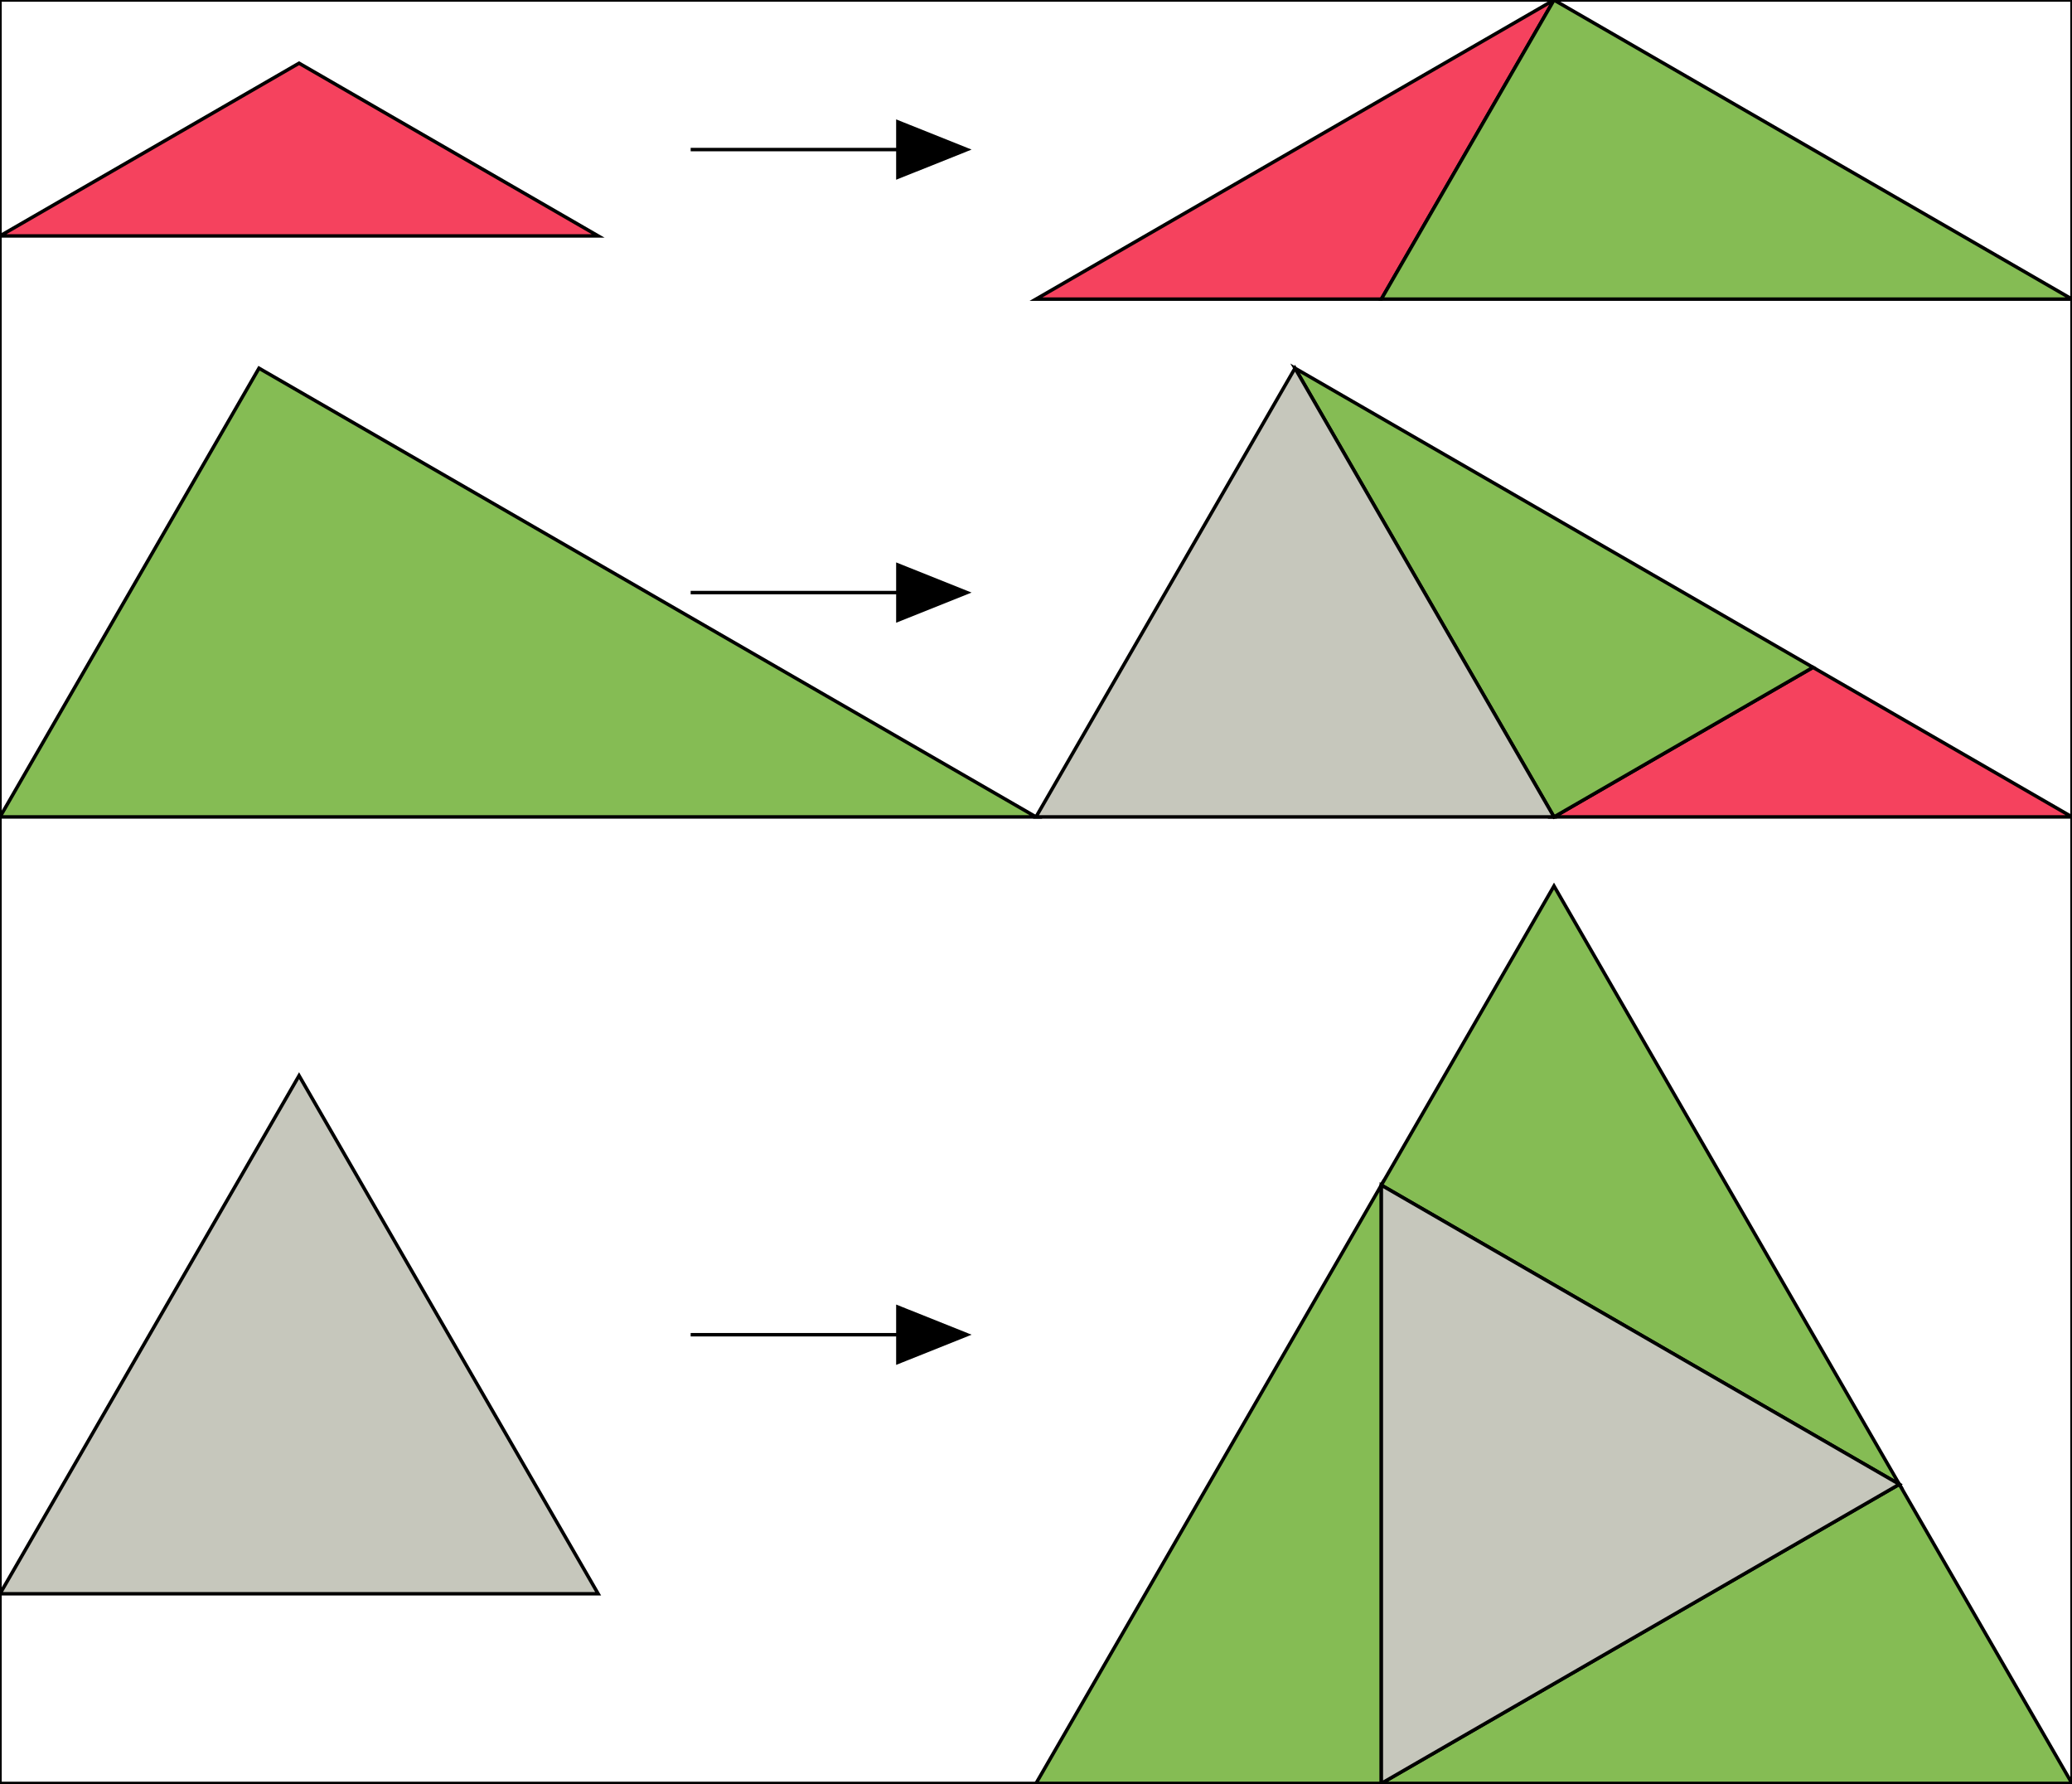
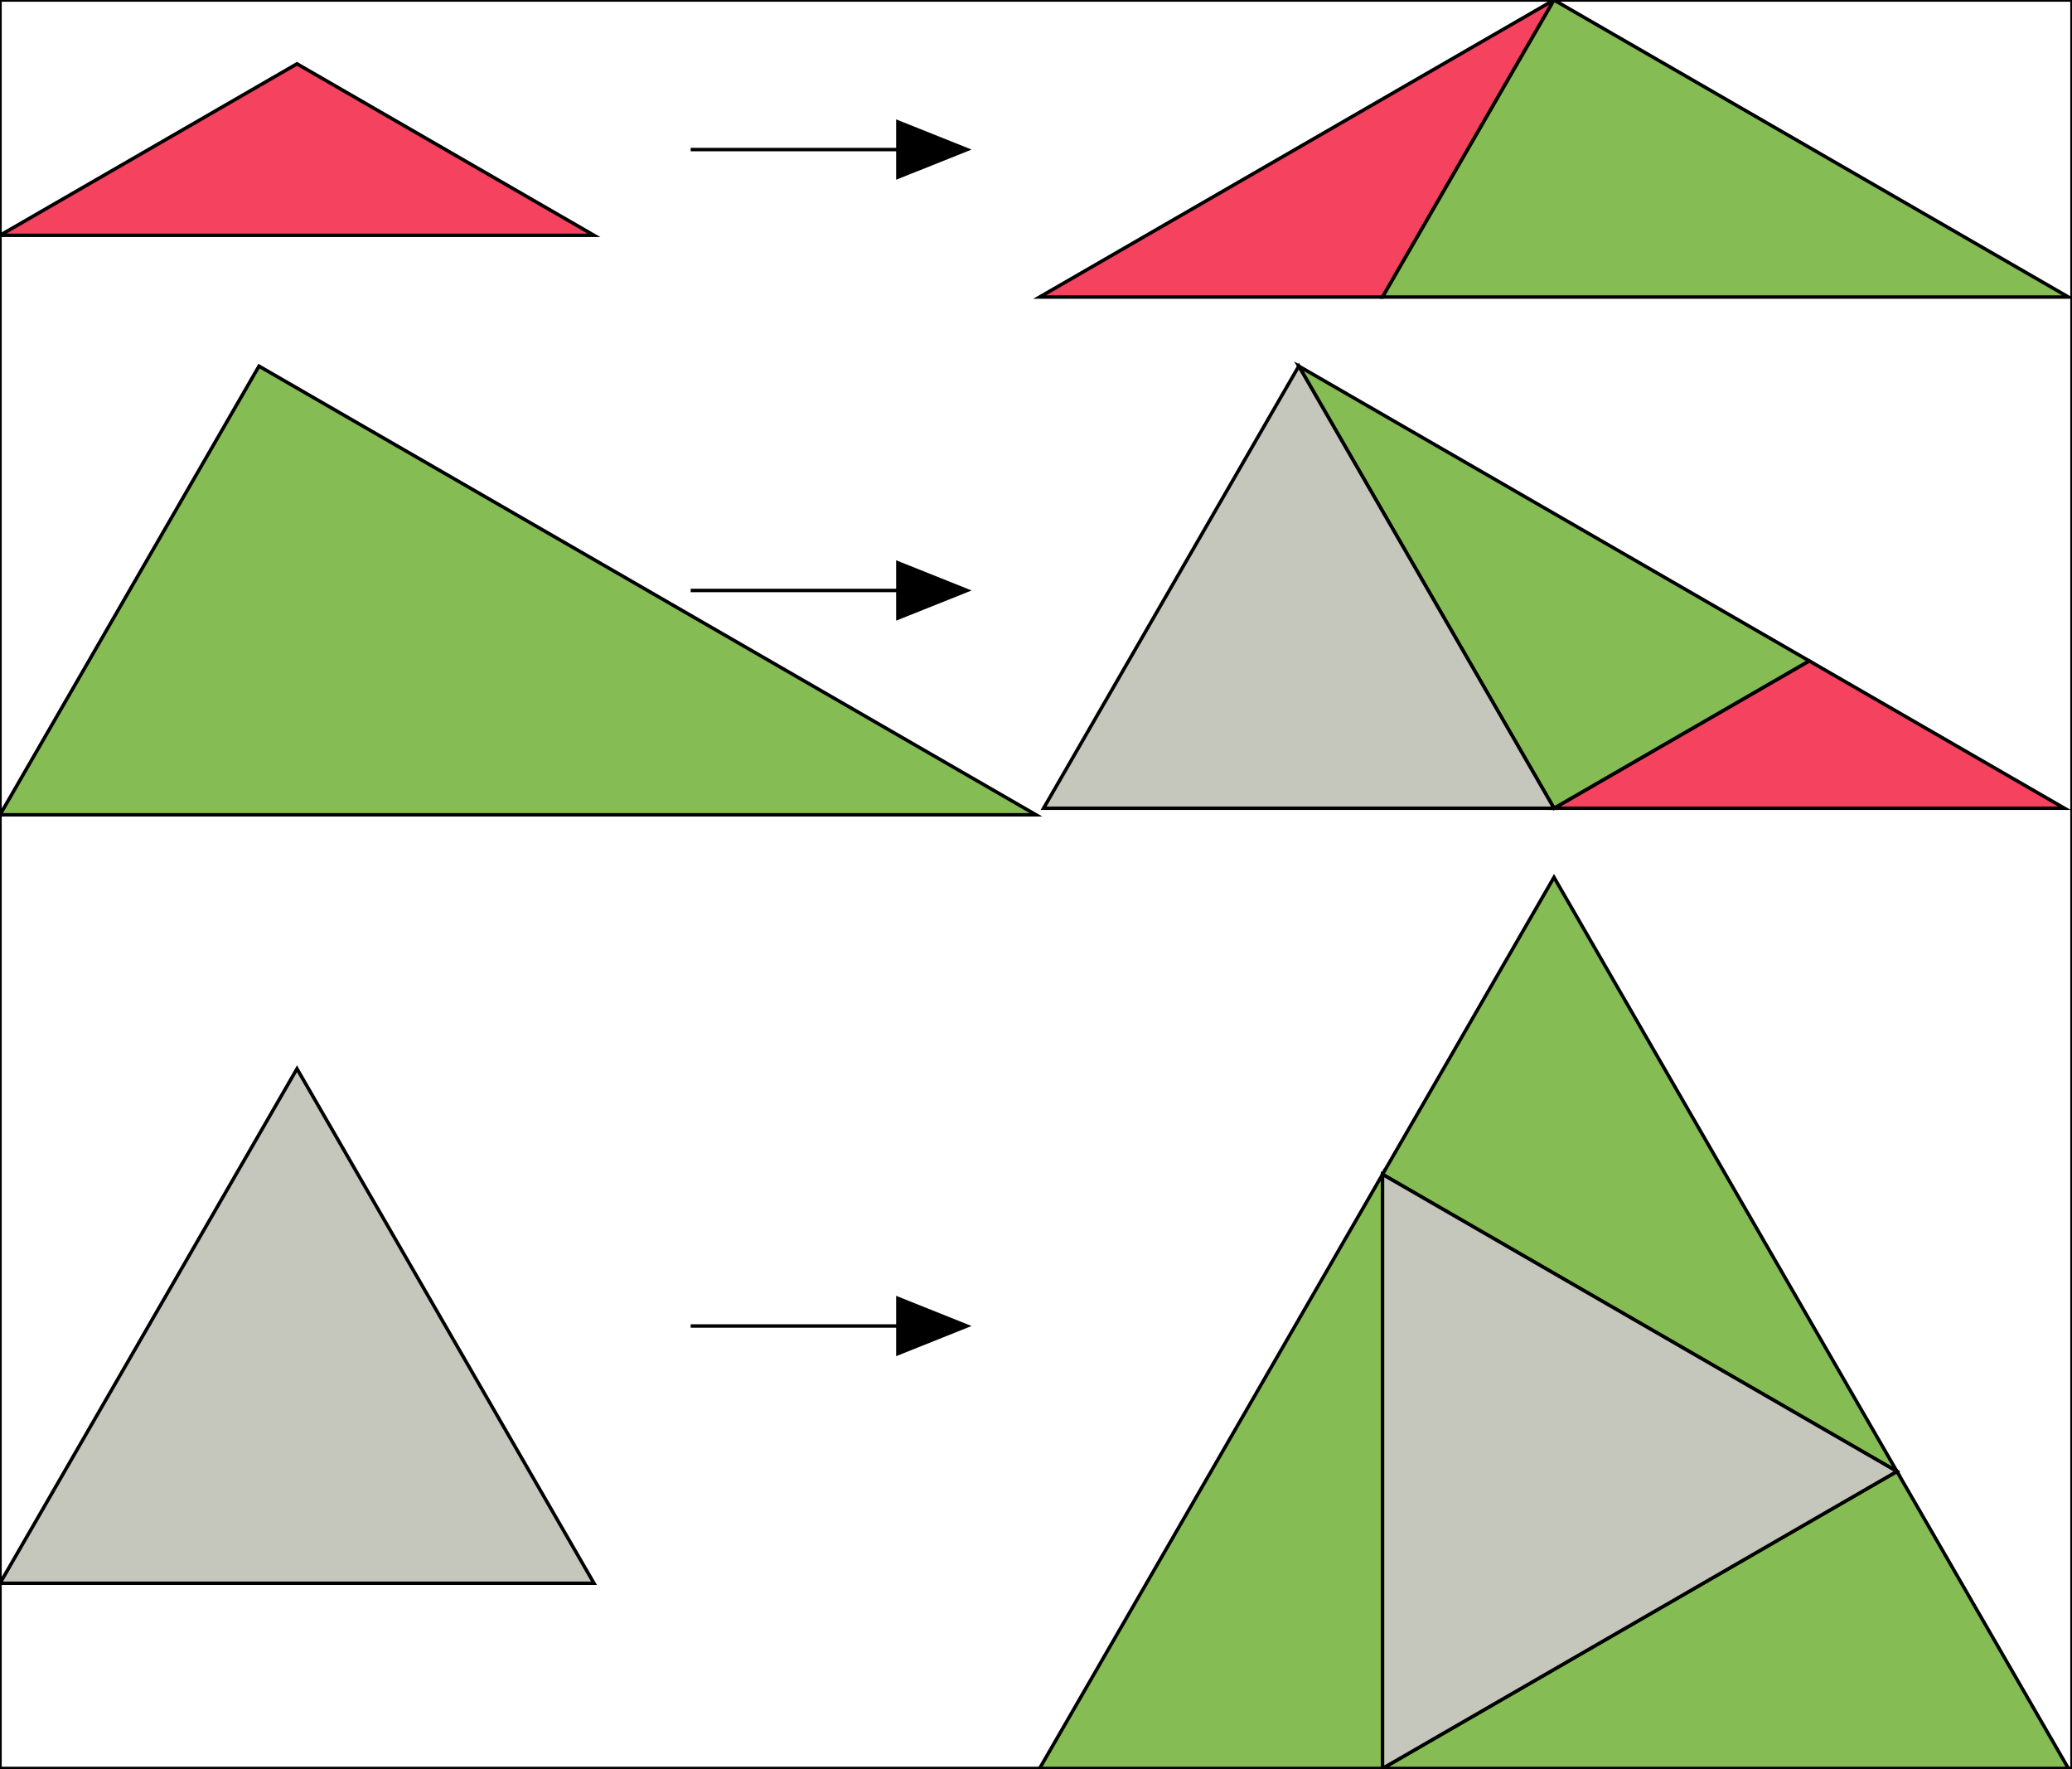
- <svg xmlns="http://www.w3.org/2000/svg" baseProfile="full" height="258.157" version="1.1" width="300">
+ <svg xmlns="http://www.w3.org/2000/svg" baseProfile="full" height="256" version="1.1" width="300">
  <defs>
    <style type="text/css">
* { stroke: black; stroke-width: 0.5px; }
#T1 { fill: #F5425E; }
#T2 { fill: #85BC54; }
#T3 { fill: #C6C7BC; }
</style>
  </defs>
-   <rect fill="white" height="258.157" width="300" x="0" y="0" />
+   <rect fill="white" height="256" width="300" x="0" y="0" />
  <polyline points="100,21.651 130,21.651" stroke="black" stroke-width="2" />
  <polygon fill="black" points="130,21.651 130,25.651 140,21.651 130,17.651" />
-   <polyline points="100,85.777 130,85.777" stroke="black" stroke-width="2" />
-   <polygon fill="black" points="130,85.777 130,89.777 140,85.777 130,81.777" />
-   <polyline points="100,193.205 130,193.205" stroke="black" stroke-width="2" />
-   <polygon fill="black" points="130,193.205 130,197.205 140,193.205 130,189.205" />
+   <polyline points="100,85.476 130,85.476" stroke="black" stroke-width="2" />
+   <polygon fill="black" points="130,85.476 130,89.476 140,85.476 130,81.476" />
+   <polyline points="100,191.952 130,191.952" stroke="black" stroke-width="2" />
+   <polygon fill="black" points="130,191.952 130,195.952 140,191.952 130,187.952" />
  <g id="T1">
-     <polygon points="150.0,43.301 200.0,43.301 225.0,0.0" />
-     <polygon points="-1.4210854715202004e-14,34.151 43.301,9.151 86.603,34.151" />
-     <polygon points="225.0,118.253 262.5,96.603 300.0,118.253" />
+     <polygon points="150.522,43.0 200.174,43.0 225.0,7.105427357601002e-15" />
+     <polygon points="0.0,34.064 43,9.238 86,34.064" />
+     <polygon points="225.0,117.0 261.95,95.667 298.901,117.0" />
  </g>
  <g id="T2">
-     <polygon points="200.0,43.301 300.0,43.301 225.0,0.0" />
-     <polygon points="262.5,96.603 187.5,53.301 225.0,118.253" />
-     <polygon points="0.0,118.253 150.0,118.253 37.5,53.301" />
-     <polygon points="150.0,258.157 200.0,171.554 200.0,258.157" />
-     <polygon points="300.0,258.157 200,258.157 275.0,214.856" />
-     <polygon points="225.0,128.253 275,214.856 200,171.554" />
+     <polygon points="200.174,43 299.478,43 225.0,7.105427357601002e-15" />
+     <polygon points="261.95,95.667 188.05,53 225,117" />
+     <polygon points="0.0,117.952 150.0,117.952 37.5,53.0" />
+     <polygon points="150.522,256.0 200.174,170.0 200.174,256.0" />
+     <polygon points="299.478,256.0 200.174,256.0 274.652,213.0" />
+     <polygon points="225.0,127 274.652,213 200.174,170" />
  </g>
  <g id="T3">
-     <polygon points="150.0,118.253 187.5,53.301 225.0,118.253" />
-     <polygon points="200,171.554 275,214.856 200,258.157" />
-     <polygon points="0.0,230.705 43.301,155.705 86.603,230.705" />
+     <polygon points="151.099,117.0 188.05,53 225.0,117.0" />
+     <polygon points="200.174,170 274.652,213 200.174,256" />
+     <polygon points="-1.4210854715202004e-14,229.191 43,154.713 86,229.191" />
  </g>
</svg>
